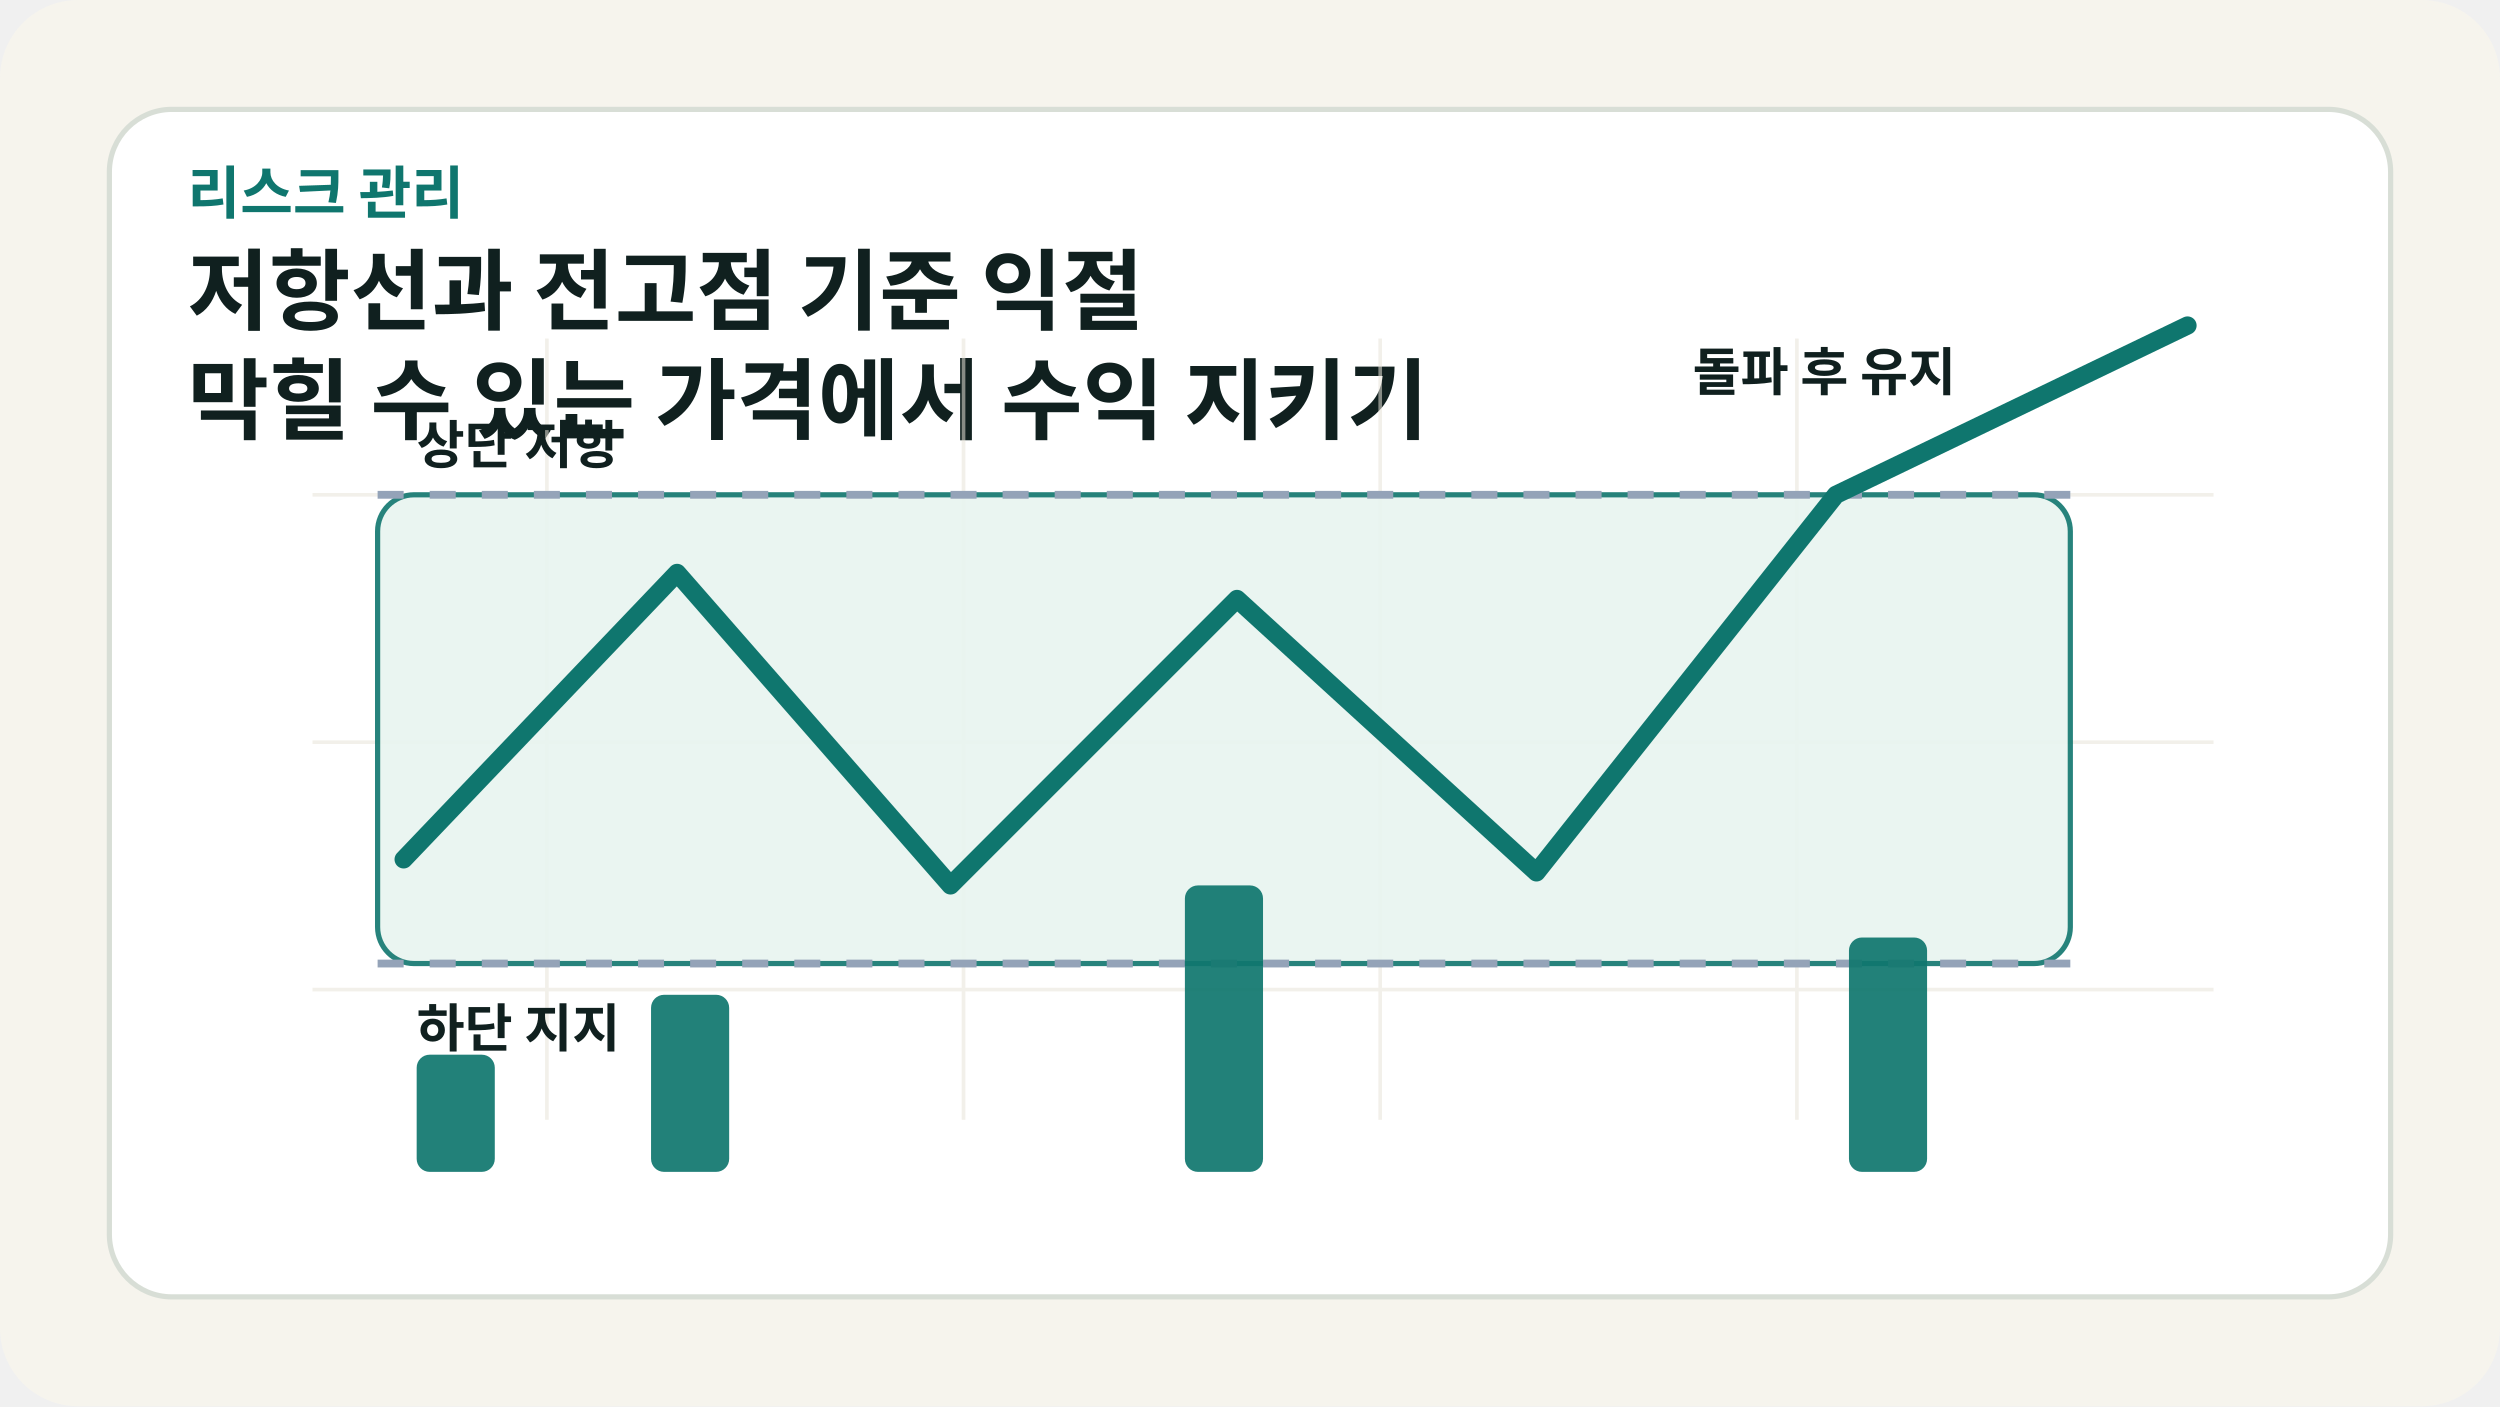
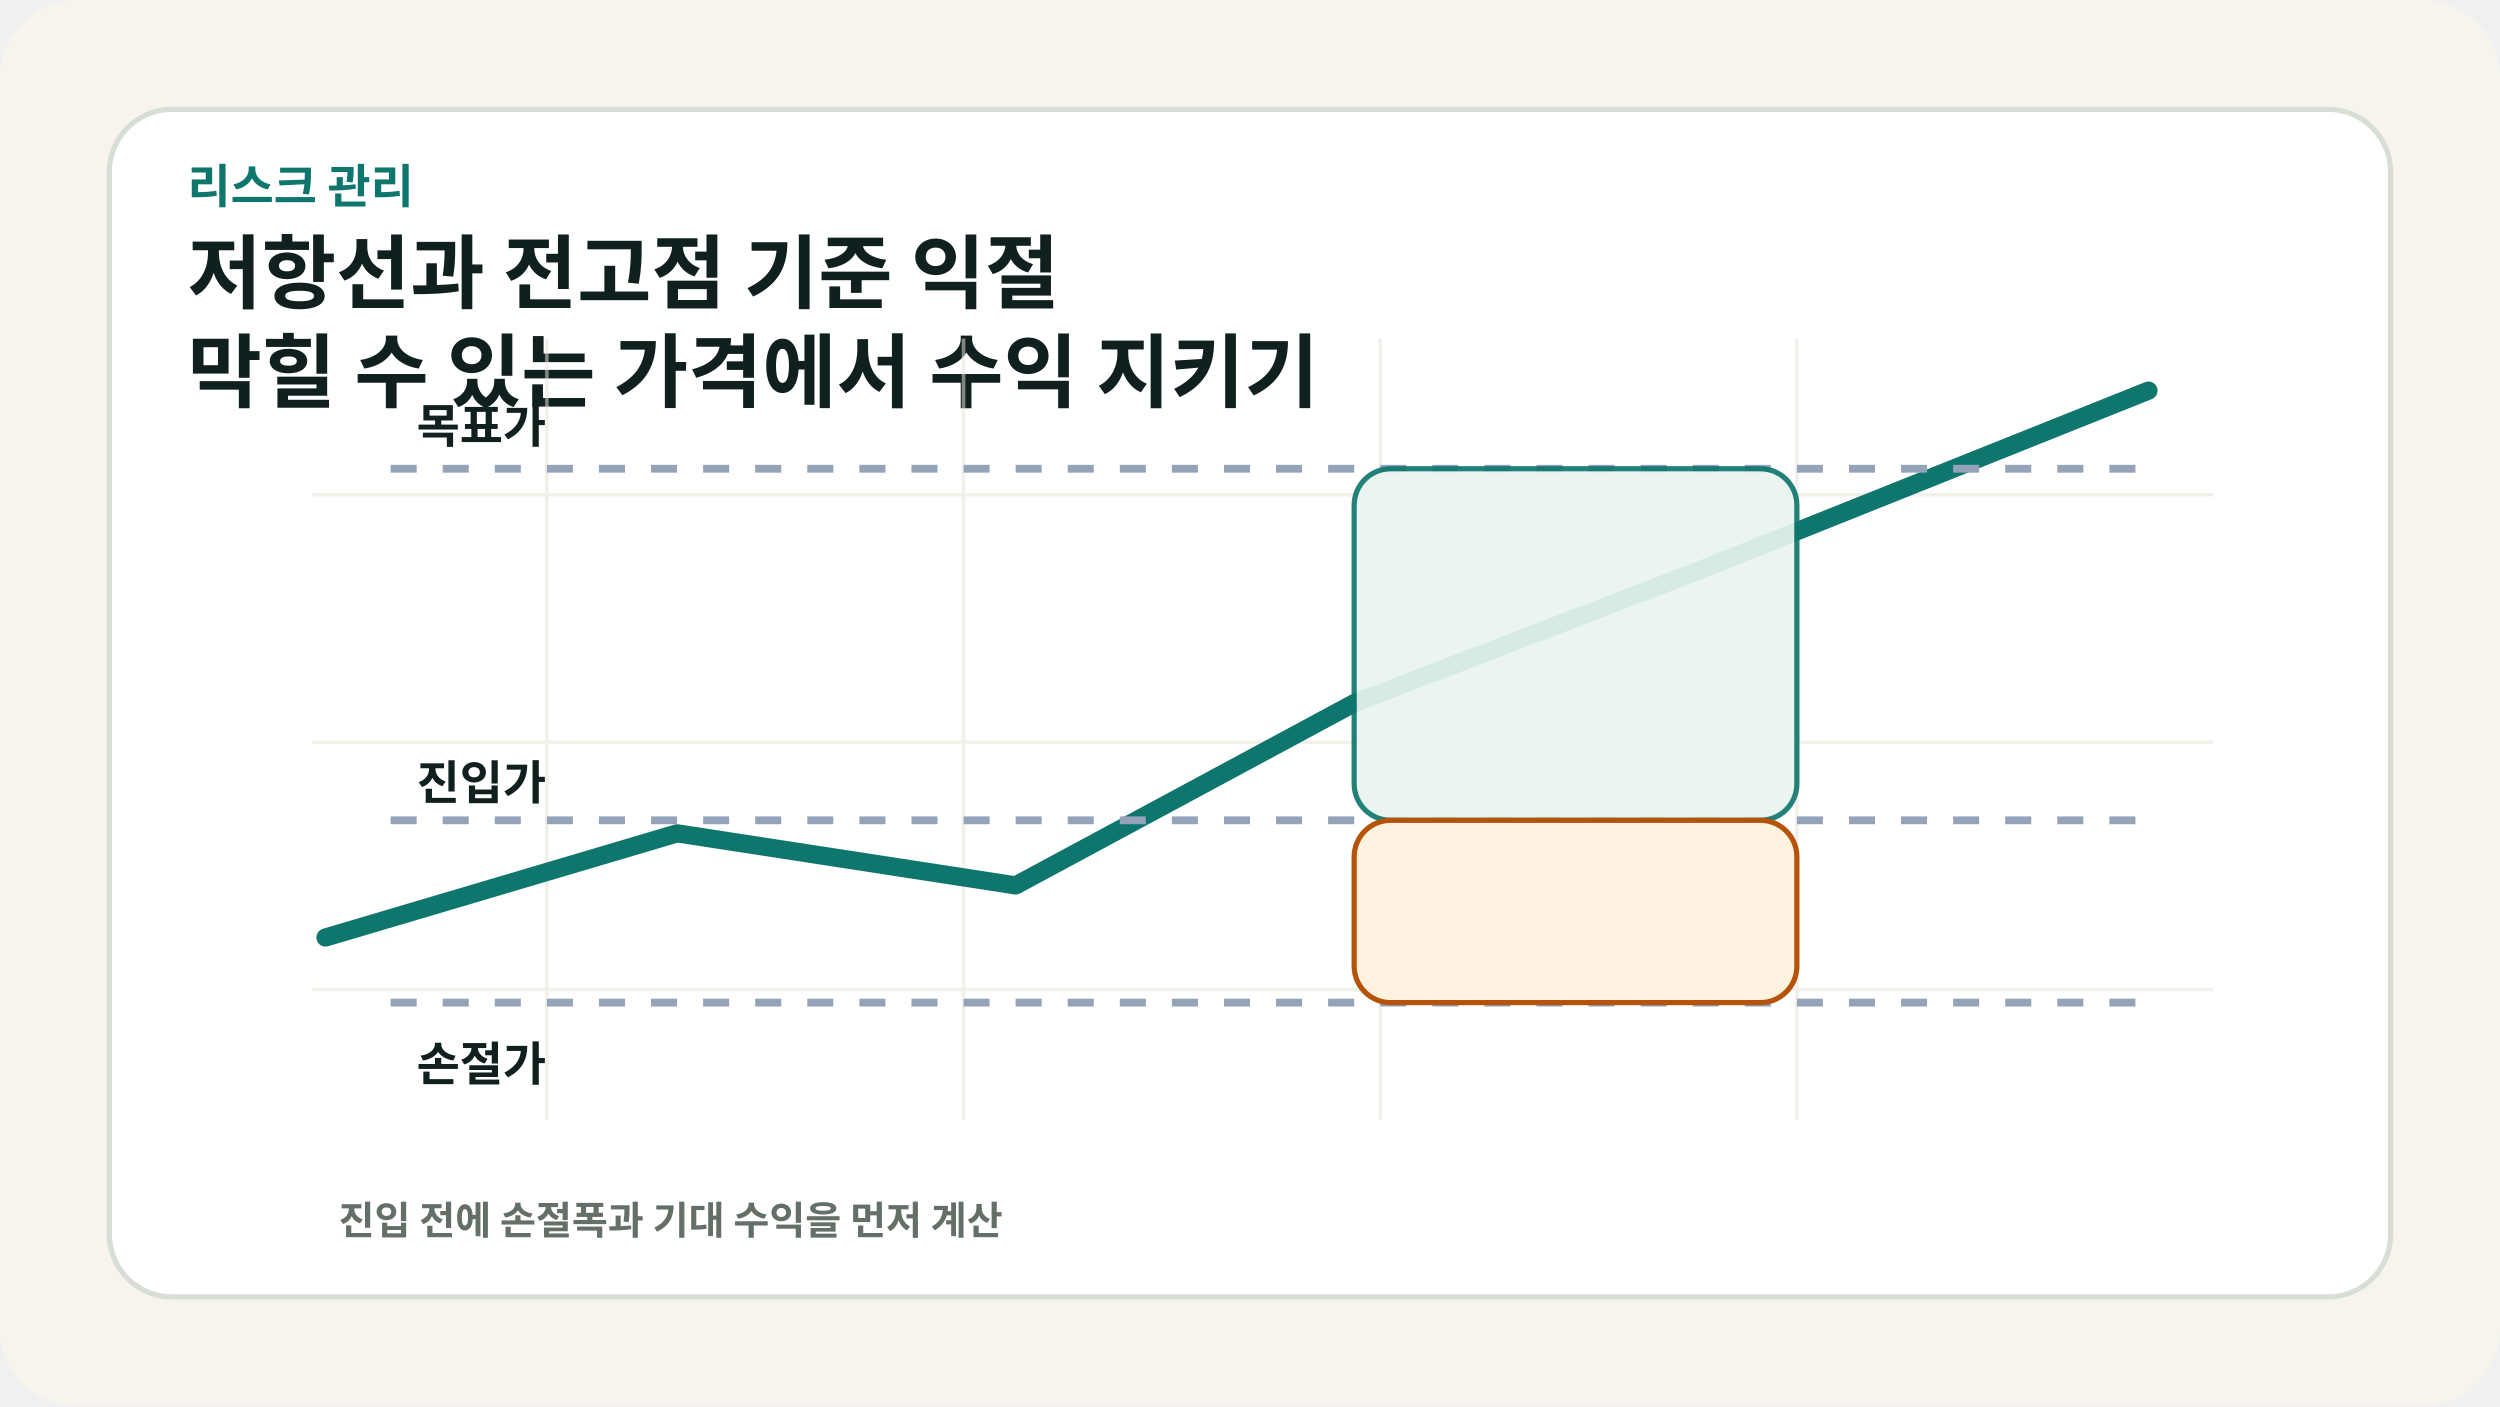
<svg xmlns="http://www.w3.org/2000/svg" width="960" height="540" viewBox="0 0 960 540" role="img" aria-labelledby="title desc">
  <style>
- .bg{fill:#f6f4ed}.panel{fill:#fff;stroke:#d8ded6;stroke-width:2}.title{font:800 34px system-ui,-apple-system,BlinkMacSystemFont,"Segoe UI",sans-serif;fill:#10201f}.sub{font:800 22px system-ui,-apple-system,BlinkMacSystemFont,"Segoe UI",sans-serif;fill:#0f766e}.label{font:800 20px system-ui,-apple-system,BlinkMacSystemFont,"Segoe UI",sans-serif;fill:#10201f}.note{font:700 17px system-ui,-apple-system,BlinkMacSystemFont,"Segoe UI",sans-serif;fill:#647067}.line{fill:none;stroke:#0f766e;stroke-width:7;stroke-linecap:round;stroke-linejoin:round}.down{fill:none;stroke:#b45309;stroke-width:7;stroke-linecap:round;stroke-linejoin:round}.thin{fill:none;stroke:#94a3b8;stroke-width:4;stroke-linecap:round}.dash{stroke:#94a3b8;stroke-width:3;stroke-dasharray:10 10}.zone{fill:#e8f4ef;stroke:#0f766e;stroke-width:2;opacity:.9}.risk{fill:#fff3df;stroke:#b45309;stroke-width:2}.bar{fill:#0f766e;opacity:.92}.warn{fill:#b45309;opacity:.92}
+ .bg{fill:#f6f4ed}.panel{fill:#fff;stroke:#d8ded6;stroke-width:2}.title{font:800 31px system-ui,-apple-system,BlinkMacSystemFont,"Segoe UI",sans-serif;fill:#10201f}.sub{font:800 18px system-ui,-apple-system,BlinkMacSystemFont,"Segoe UI",sans-serif;fill:#0f766e}.label{font:800 18px system-ui,-apple-system,BlinkMacSystemFont,"Segoe UI",sans-serif;fill:#10201f}.note{font:700 15px system-ui,-apple-system,BlinkMacSystemFont,"Segoe UI",sans-serif;fill:#647067}.line{fill:none;stroke:#0f766e;stroke-width:7;stroke-linecap:round;stroke-linejoin:round}.down{fill:none;stroke:#b45309;stroke-width:7;stroke-linecap:round;stroke-linejoin:round}.thin{fill:none;stroke:#94a3b8;stroke-width:4;stroke-linecap:round}.dash{stroke:#94a3b8;stroke-width:3;stroke-dasharray:10 10}.zone{fill:#e8f4ef;stroke:#0f766e;stroke-width:2;opacity:.92}.risk{fill:#fff3df;stroke:#b45309;stroke-width:2}.bar{fill:#0f766e;opacity:.92}.warn{fill:#b45309;opacity:.92}
</style>
  <rect class="bg" width="960" height="540" rx="30" />
  <rect class="panel" x="42" y="42" width="876" height="456" rx="24" />
-   <text x="72" y="82" class="sub">리스크 관리</text>
-   <text x="72" y="124" class="title">저항선과 전고점 기준 익절</text>
-   <text x="72" y="166" class="title">막힐 수 있는 가격에서 수익 지키기</text>
-   <g opacity=".55">
+   <text x="72" y="78" class="sub">리스크 관리</text>
+   <text x="72" y="116" class="title">저항선과 전고점 기준 익절</text>
+   <text x="72" y="154" class="title">막힐 수 있는 가격에서 수익 지키기</text>
+   <g opacity=".52">
    <path d="M120 190H850M120 285H850M120 380H850M210 130V430M370 130V430M530 130V430M690 130V430" stroke="#e7e3d8" stroke-width="1.4" />
  </g>
-   <rect class="zone" x="145" y="190" width="650" height="180" rx="14" />
-   <path class="dash" d="M145 190H795M145 370H795" />
-   <path class="line" d="M155 330L260 220L365 340L475 230L590 335L705 190L840 125" />
-   <g>
-     <rect class="bar" x="160" y="405" width="30" height="45" rx="5" />
-     <rect class="bar" x="250" y="382" width="30" height="68" rx="5" />
-     <rect class="bar" x="455" y="340" width="30" height="110" rx="5" />
-     <rect class="bar" x="710" y="360" width="30" height="90" rx="5" />
-   </g>
-   <text class="label" x="160" y="178">상단 저항</text>
-   <text class="label" x="160" y="402">하단 지지</text>
-   <text class="label" x="650" y="150">돌파 후 유지</text>
+   <path class="line" d="M125 360L260 320L390 340L520 270L650 220L825 150" />
+   <path class="dash" d="M150 180H830M150 315H830M150 385H830" />
+   <rect class="zone" x="520" y="180" width="170" height="135" rx="14" />
+   <rect class="risk" x="520" y="315" width="170" height="70" rx="14" />
+   <text class="label" x="160" y="170">목표가</text>
+   <text class="label" x="160" y="307">진입가</text>
+   <text class="label" x="160" y="415">손절가</text>
+   <text class="note" x="130" y="474">진입 전에 손절폭과 기대 수익을 먼저 계산</text>
</svg>
